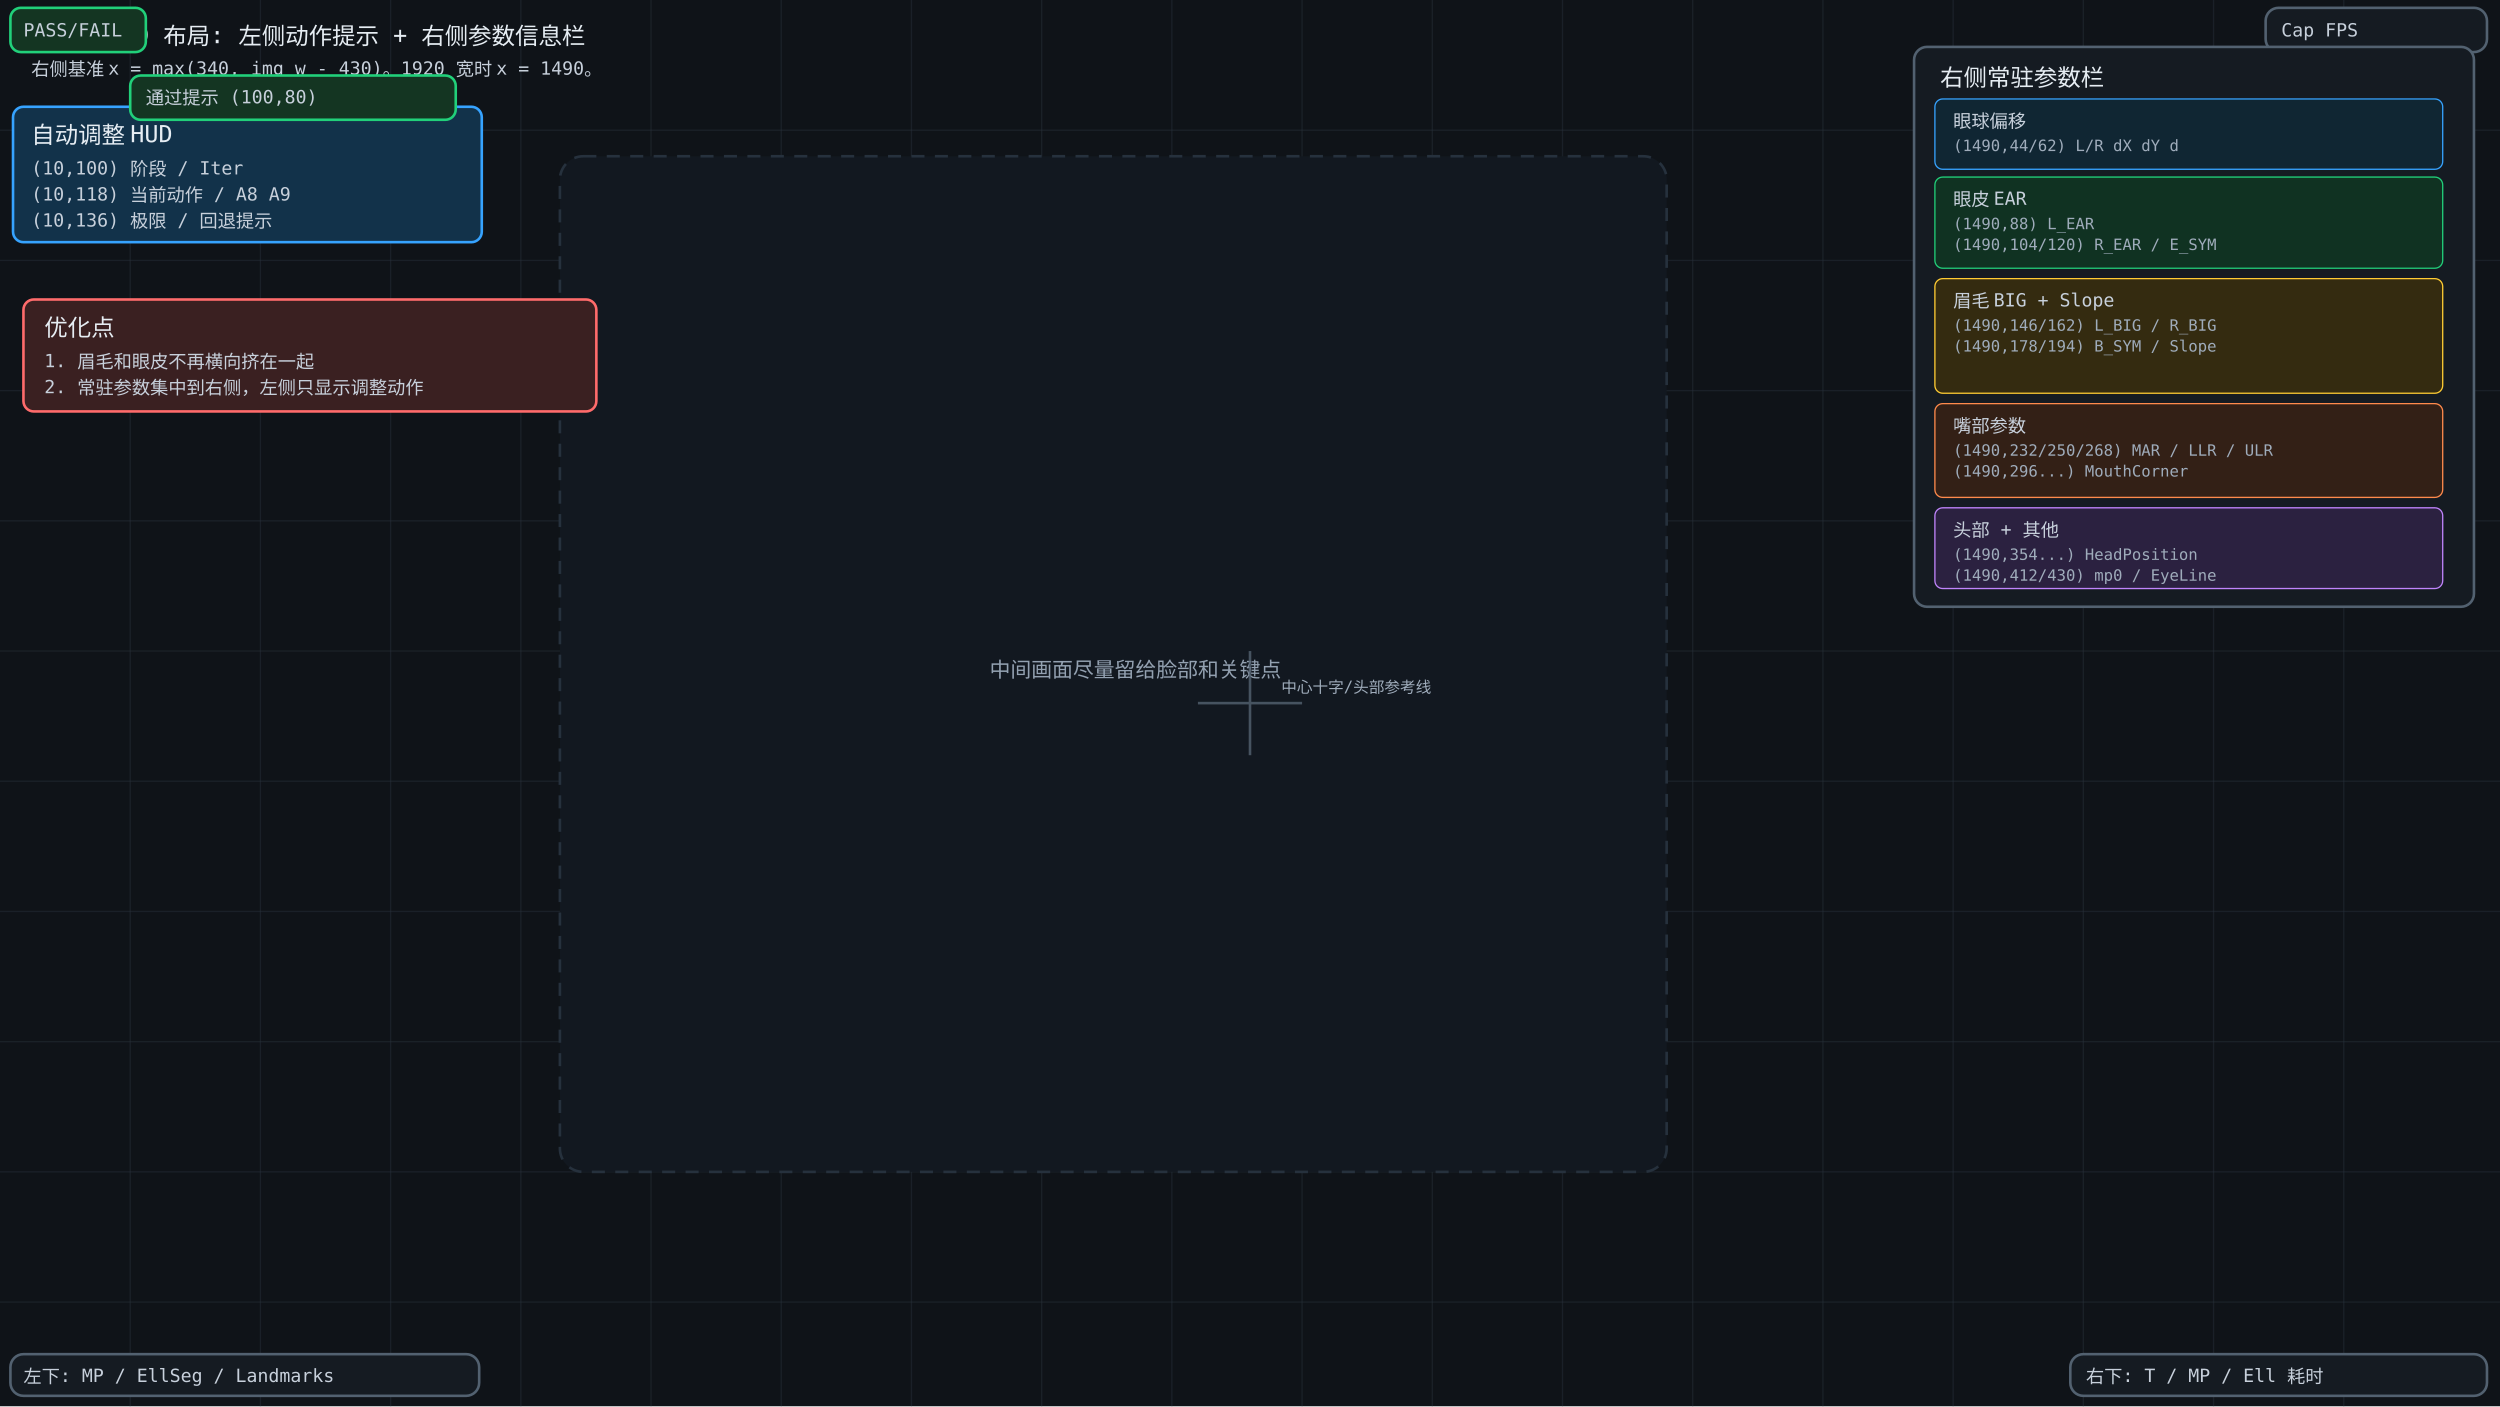
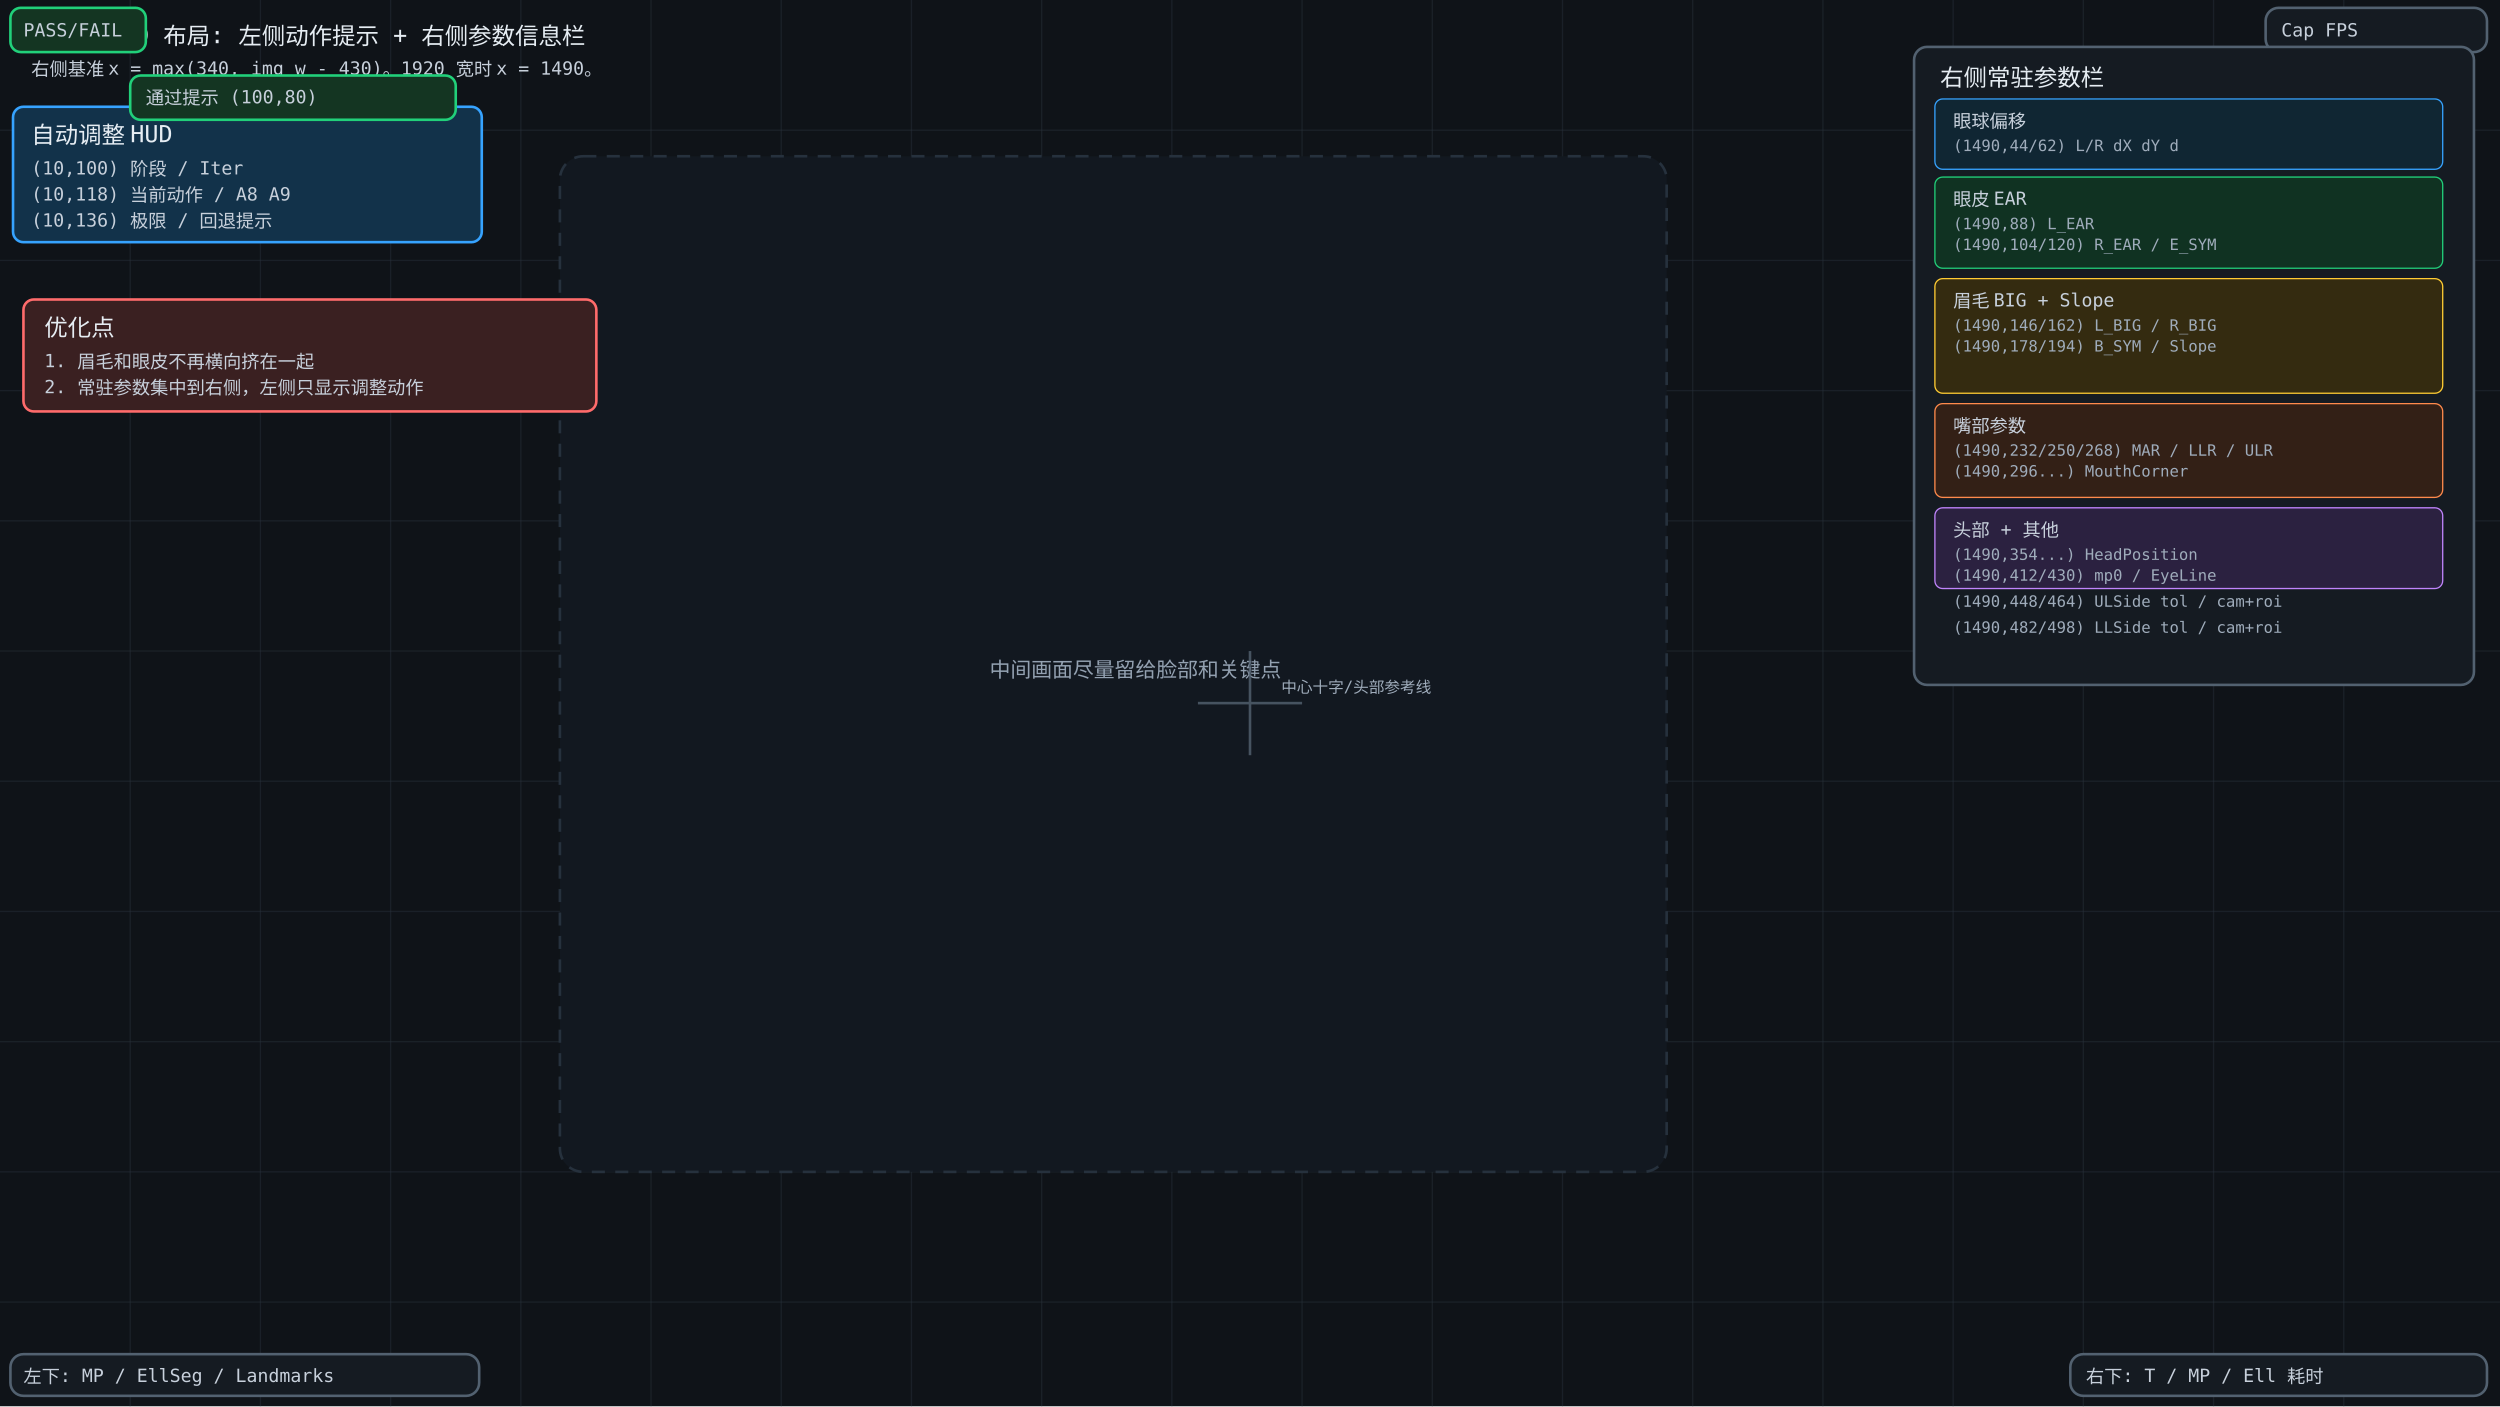
<svg xmlns="http://www.w3.org/2000/svg" width="1920" height="1080" viewBox="0 0 1920 1080">
  <defs>
    <style>
      .bg { fill: #0f1318; }
      .grid { stroke: #28313b; stroke-width: 1; opacity: .45; }
      .panel { fill: #151b22; stroke: #526170; stroke-width: 2; rx: 10; }
      .auto { fill: #12324a; stroke: #36a3ff; stroke-width: 2; rx: 8; }
      .ok { fill: #143522; stroke: #21d07a; stroke-width: 2; rx: 8; }
      .warn { fill: #3a2021; stroke: #ff6b6b; stroke-width: 2; rx: 8; }
      .text { fill: #e6edf3; font: 18px Consolas, "Microsoft YaHei", monospace; }
      .small { fill: #c7d0db; font: 14px Consolas, "Microsoft YaHei", monospace; }
      .tiny { fill: #9facbb; font: 12px Consolas, "Microsoft YaHei", monospace; }
      .muted { fill: #93a1b1; font: 16px Consolas, "Microsoft YaHei", monospace; }
      .line { stroke: #526170; stroke-width: 2; fill: none; opacity: .8; }
    </style>
  </defs>
  <rect class="bg" width="1920" height="1080" />
  <path class="grid" d="M0 100H1920 M0 200H1920 M0 300H1920 M0 400H1920 M0 500H1920 M0 600H1920 M0 700H1920 M0 800H1920 M0 900H1920 M0 1000H1920" />
  <path class="grid" d="M100 0V1080 M200 0V1080 M300 0V1080 M400 0V1080 M500 0V1080 M600 0V1080 M700 0V1080 M800 0V1080 M900 0V1080 M1000 0V1080 M1100 0V1080 M1200 0V1080 M1300 0V1080 M1400 0V1080 M1500 0V1080 M1600 0V1080 M1700 0V1080 M1800 0V1080" />
  <text class="text" x="24" y="34">优化后 HUD 布局: 左侧动作提示 + 右侧参数信息栏</text>
  <text class="small" x="24" y="58">右侧基准 x = max(340, img_w - 430)。1920 宽时 x = 1490。</text>
  <rect x="430" y="120" width="850" height="780" rx="18" fill="#121820" stroke="#26313d" stroke-width="2" stroke-dasharray="10 8" />
  <text class="muted" x="760" y="520">中间画面尽量留给脸部和关键点</text>
  <path class="line" d="M920 540H1000 M960 500V580" />
  <text class="tiny" x="984" y="532">中心十字/头部参考线</text>
  <rect class="ok" x="8" y="6" width="104" height="34" />
  <text class="small" x="18" y="28">PASS/FAIL</text>
  <rect class="panel" x="1740" y="6" width="170" height="34" />
  <text class="small" x="1752" y="28">Cap FPS</text>
  <rect class="auto" x="10" y="82" width="360" height="104" />
  <text class="text" x="24" y="110">自动调整 HUD</text>
  <text class="small" x="24" y="134">(10,100) 阶段 / Iter</text>
  <text class="small" x="24" y="154">(10,118) 当前动作 / A8 A9</text>
  <text class="small" x="24" y="174">(10,136) 极限 / 回退提示</text>
  <rect class="ok" x="100" y="58" width="250" height="34" />
  <text class="small" x="112" y="80">通过提示 (100,80)</text>
-   <rect class="panel" x="1470" y="36" width="430" height="430" />
+   <rect class="panel" x="1470" y="36" width="430" height="490" />
  <text class="text" x="1490" y="66">右侧常驻参数栏</text>
  <rect x="1486" y="76" width="390" height="54" rx="6" fill="#102633" stroke="#36a3ff" />
  <text class="small" x="1500" y="98">眼球偏移</text>
  <text class="tiny" x="1500" y="116">(1490,44/62) L/R dX dY d</text>
  <rect x="1486" y="136" width="390" height="70" rx="6" fill="#103222" stroke="#21d07a" />
  <text class="small" x="1500" y="158">眼皮 EAR</text>
  <text class="tiny" x="1500" y="176">(1490,88) L_EAR</text>
  <text class="tiny" x="1500" y="192">(1490,104/120) R_EAR / E_SYM</text>
  <rect x="1486" y="214" width="390" height="88" rx="6" fill="#342b10" stroke="#ffcc33" />
  <text class="small" x="1500" y="236">眉毛 BIG + Slope</text>
  <text class="tiny" x="1500" y="254">(1490,146/162) L_BIG / R_BIG</text>
  <text class="tiny" x="1500" y="270">(1490,178/194) B_SYM / Slope</text>
  <rect x="1486" y="310" width="390" height="72" rx="6" fill="#332016" stroke="#ff8a4c" />
  <text class="small" x="1500" y="332">嘴部参数</text>
  <text class="tiny" x="1500" y="350">(1490,232/250/268) MAR / LLR / ULR</text>
  <text class="tiny" x="1500" y="366">(1490,296...) MouthCorner</text>
  <rect x="1486" y="390" width="390" height="62" rx="6" fill="#2b2140" stroke="#c084fc" />
  <text class="small" x="1500" y="412">头部 + 其他</text>
  <text class="tiny" x="1500" y="430">(1490,354...) HeadPosition</text>
  <text class="tiny" x="1500" y="446">(1490,412/430) mp0 / EyeLine</text>
+   <text class="tiny" x="1500" y="466">(1490,448/464) ULSide tol / cam+roi</text>
+   <text class="tiny" x="1500" y="486">(1490,482/498) LLSide tol / cam+roi</text>
  <rect class="panel" x="8" y="1040" width="360" height="32" />
  <text class="small" x="18" y="1062">左下: MP / EllSeg / Landmarks</text>
  <rect class="panel" x="1590" y="1040" width="320" height="32" />
  <text class="small" x="1602" y="1062">右下: T / MP / Ell 耗时</text>
  <rect class="warn" x="18" y="230" width="440" height="86" />
  <text class="text" x="34" y="258">优化点</text>
  <text class="small" x="34" y="282">1. 眉毛和眼皮不再横向挤在一起</text>
  <text class="small" x="34" y="302">2. 常驻参数集中到右侧，左侧只显示调整动作</text>
</svg>
